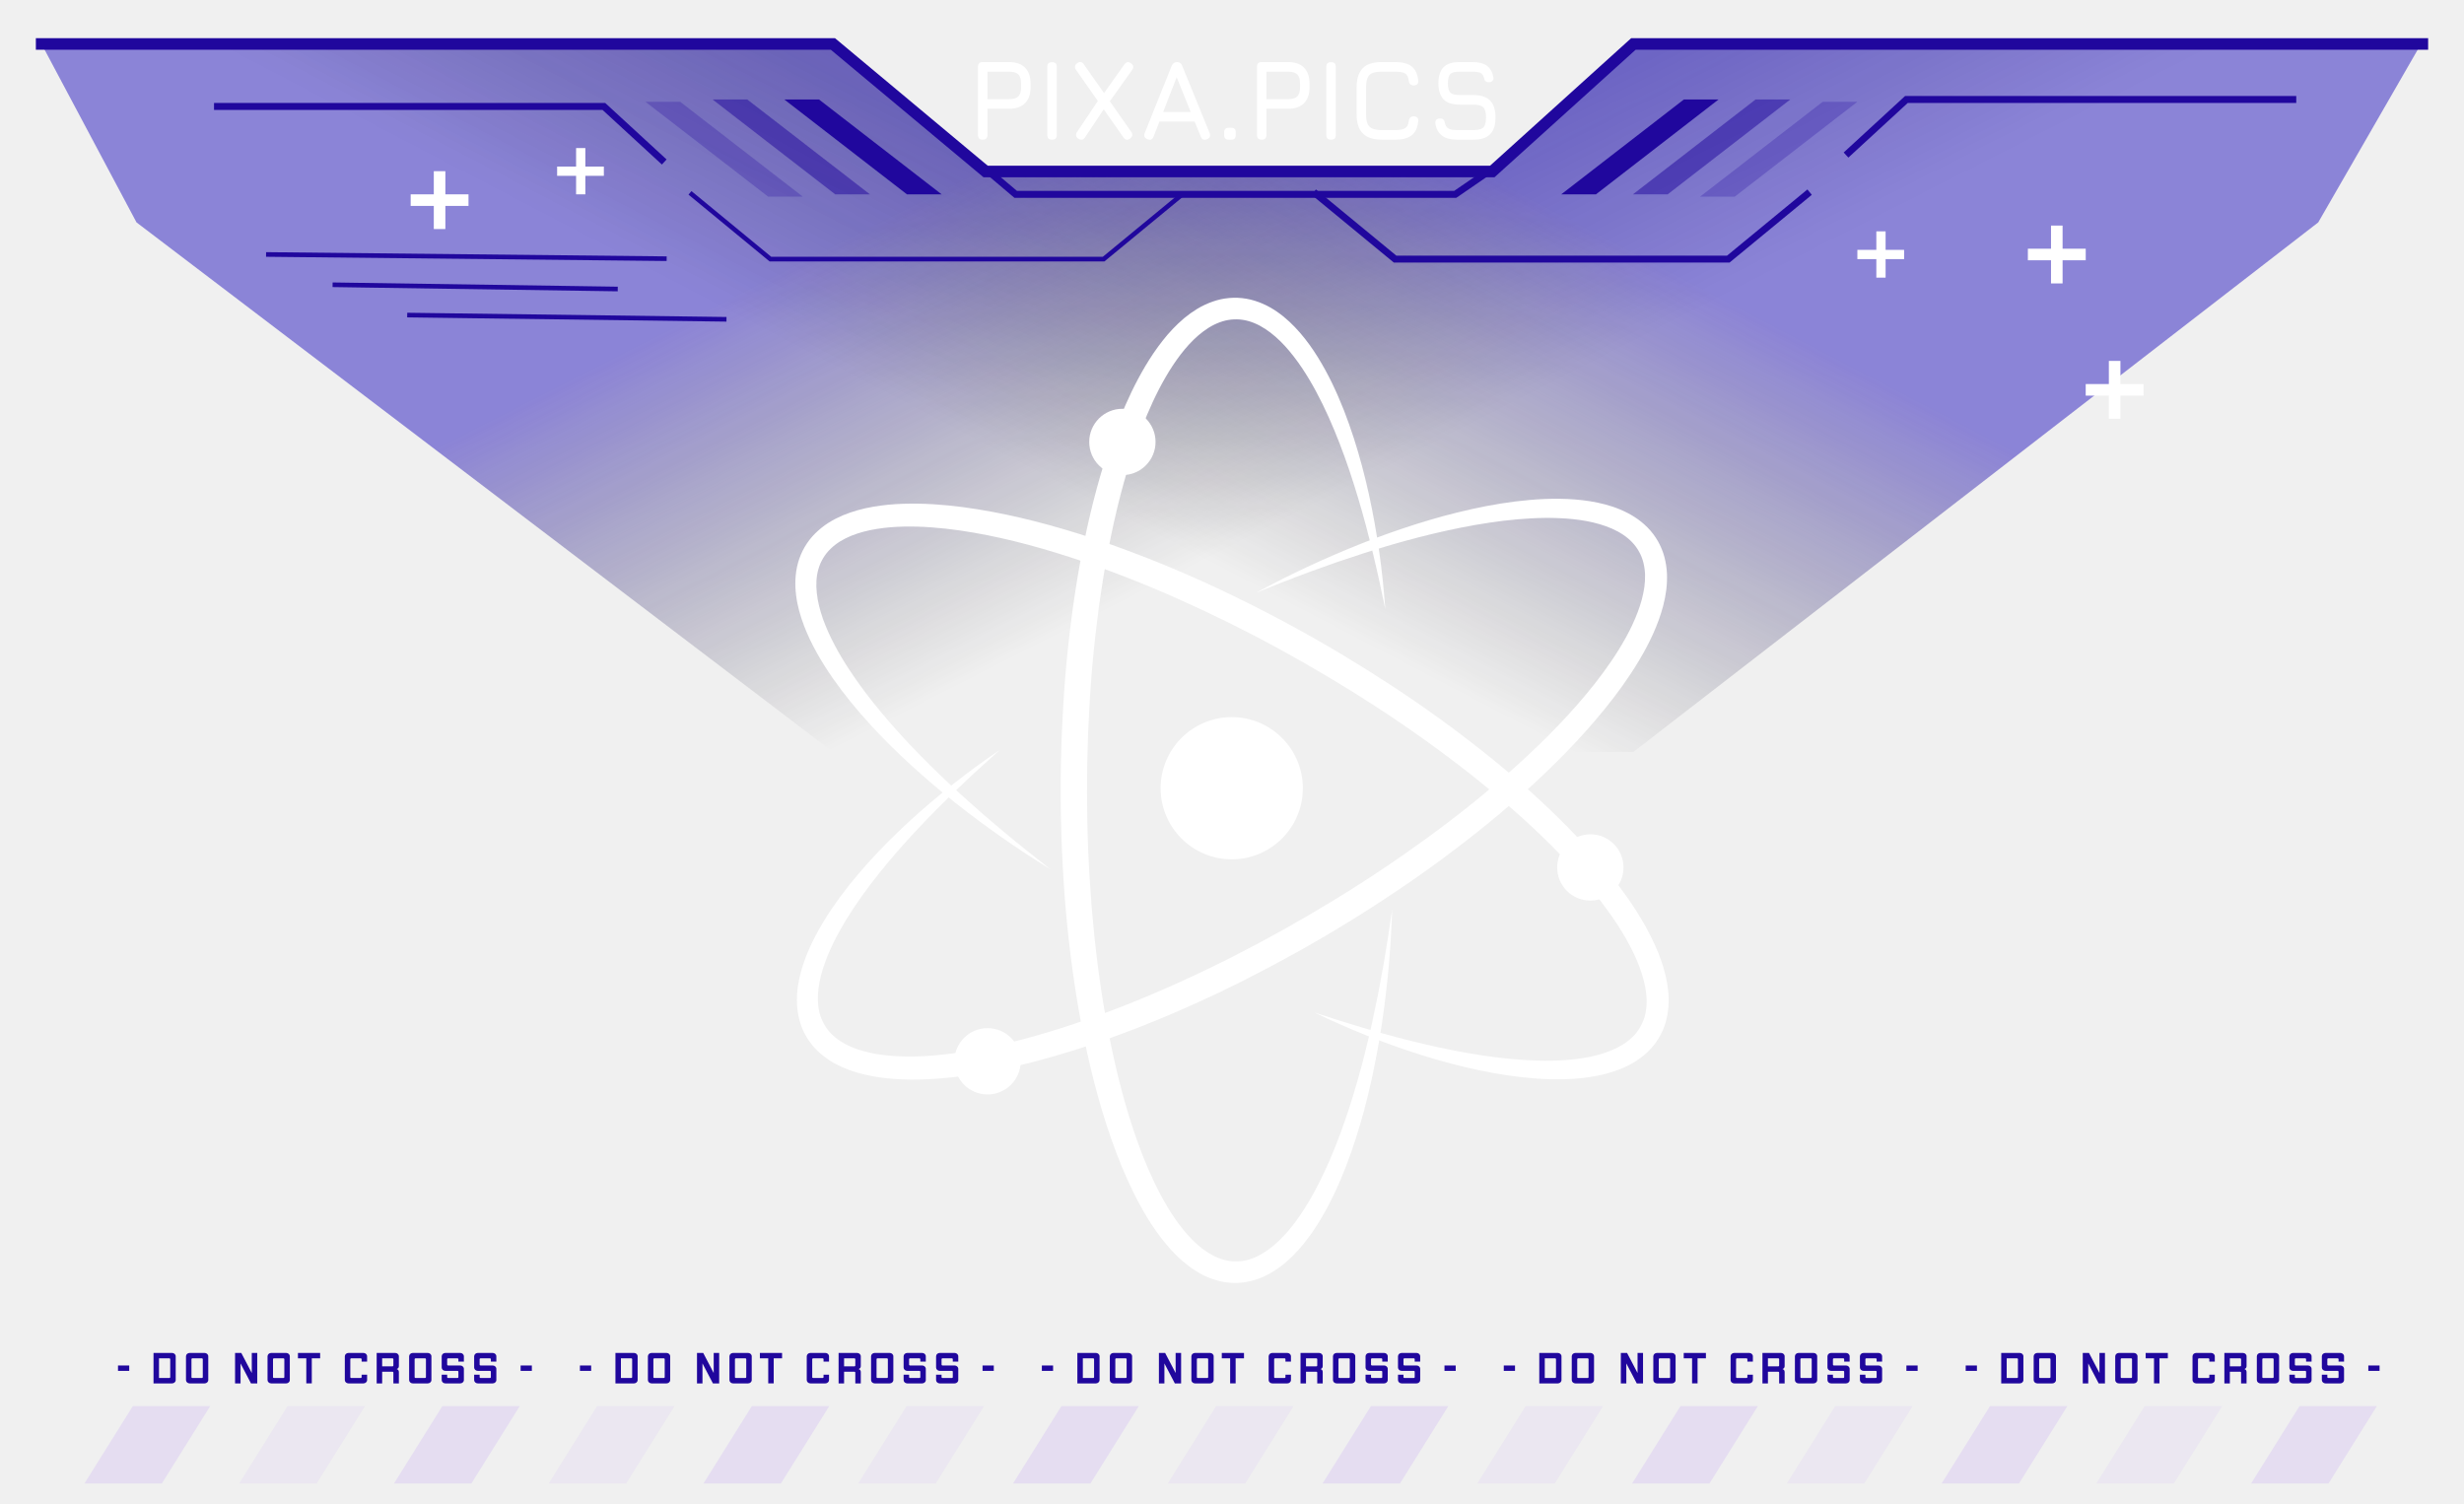
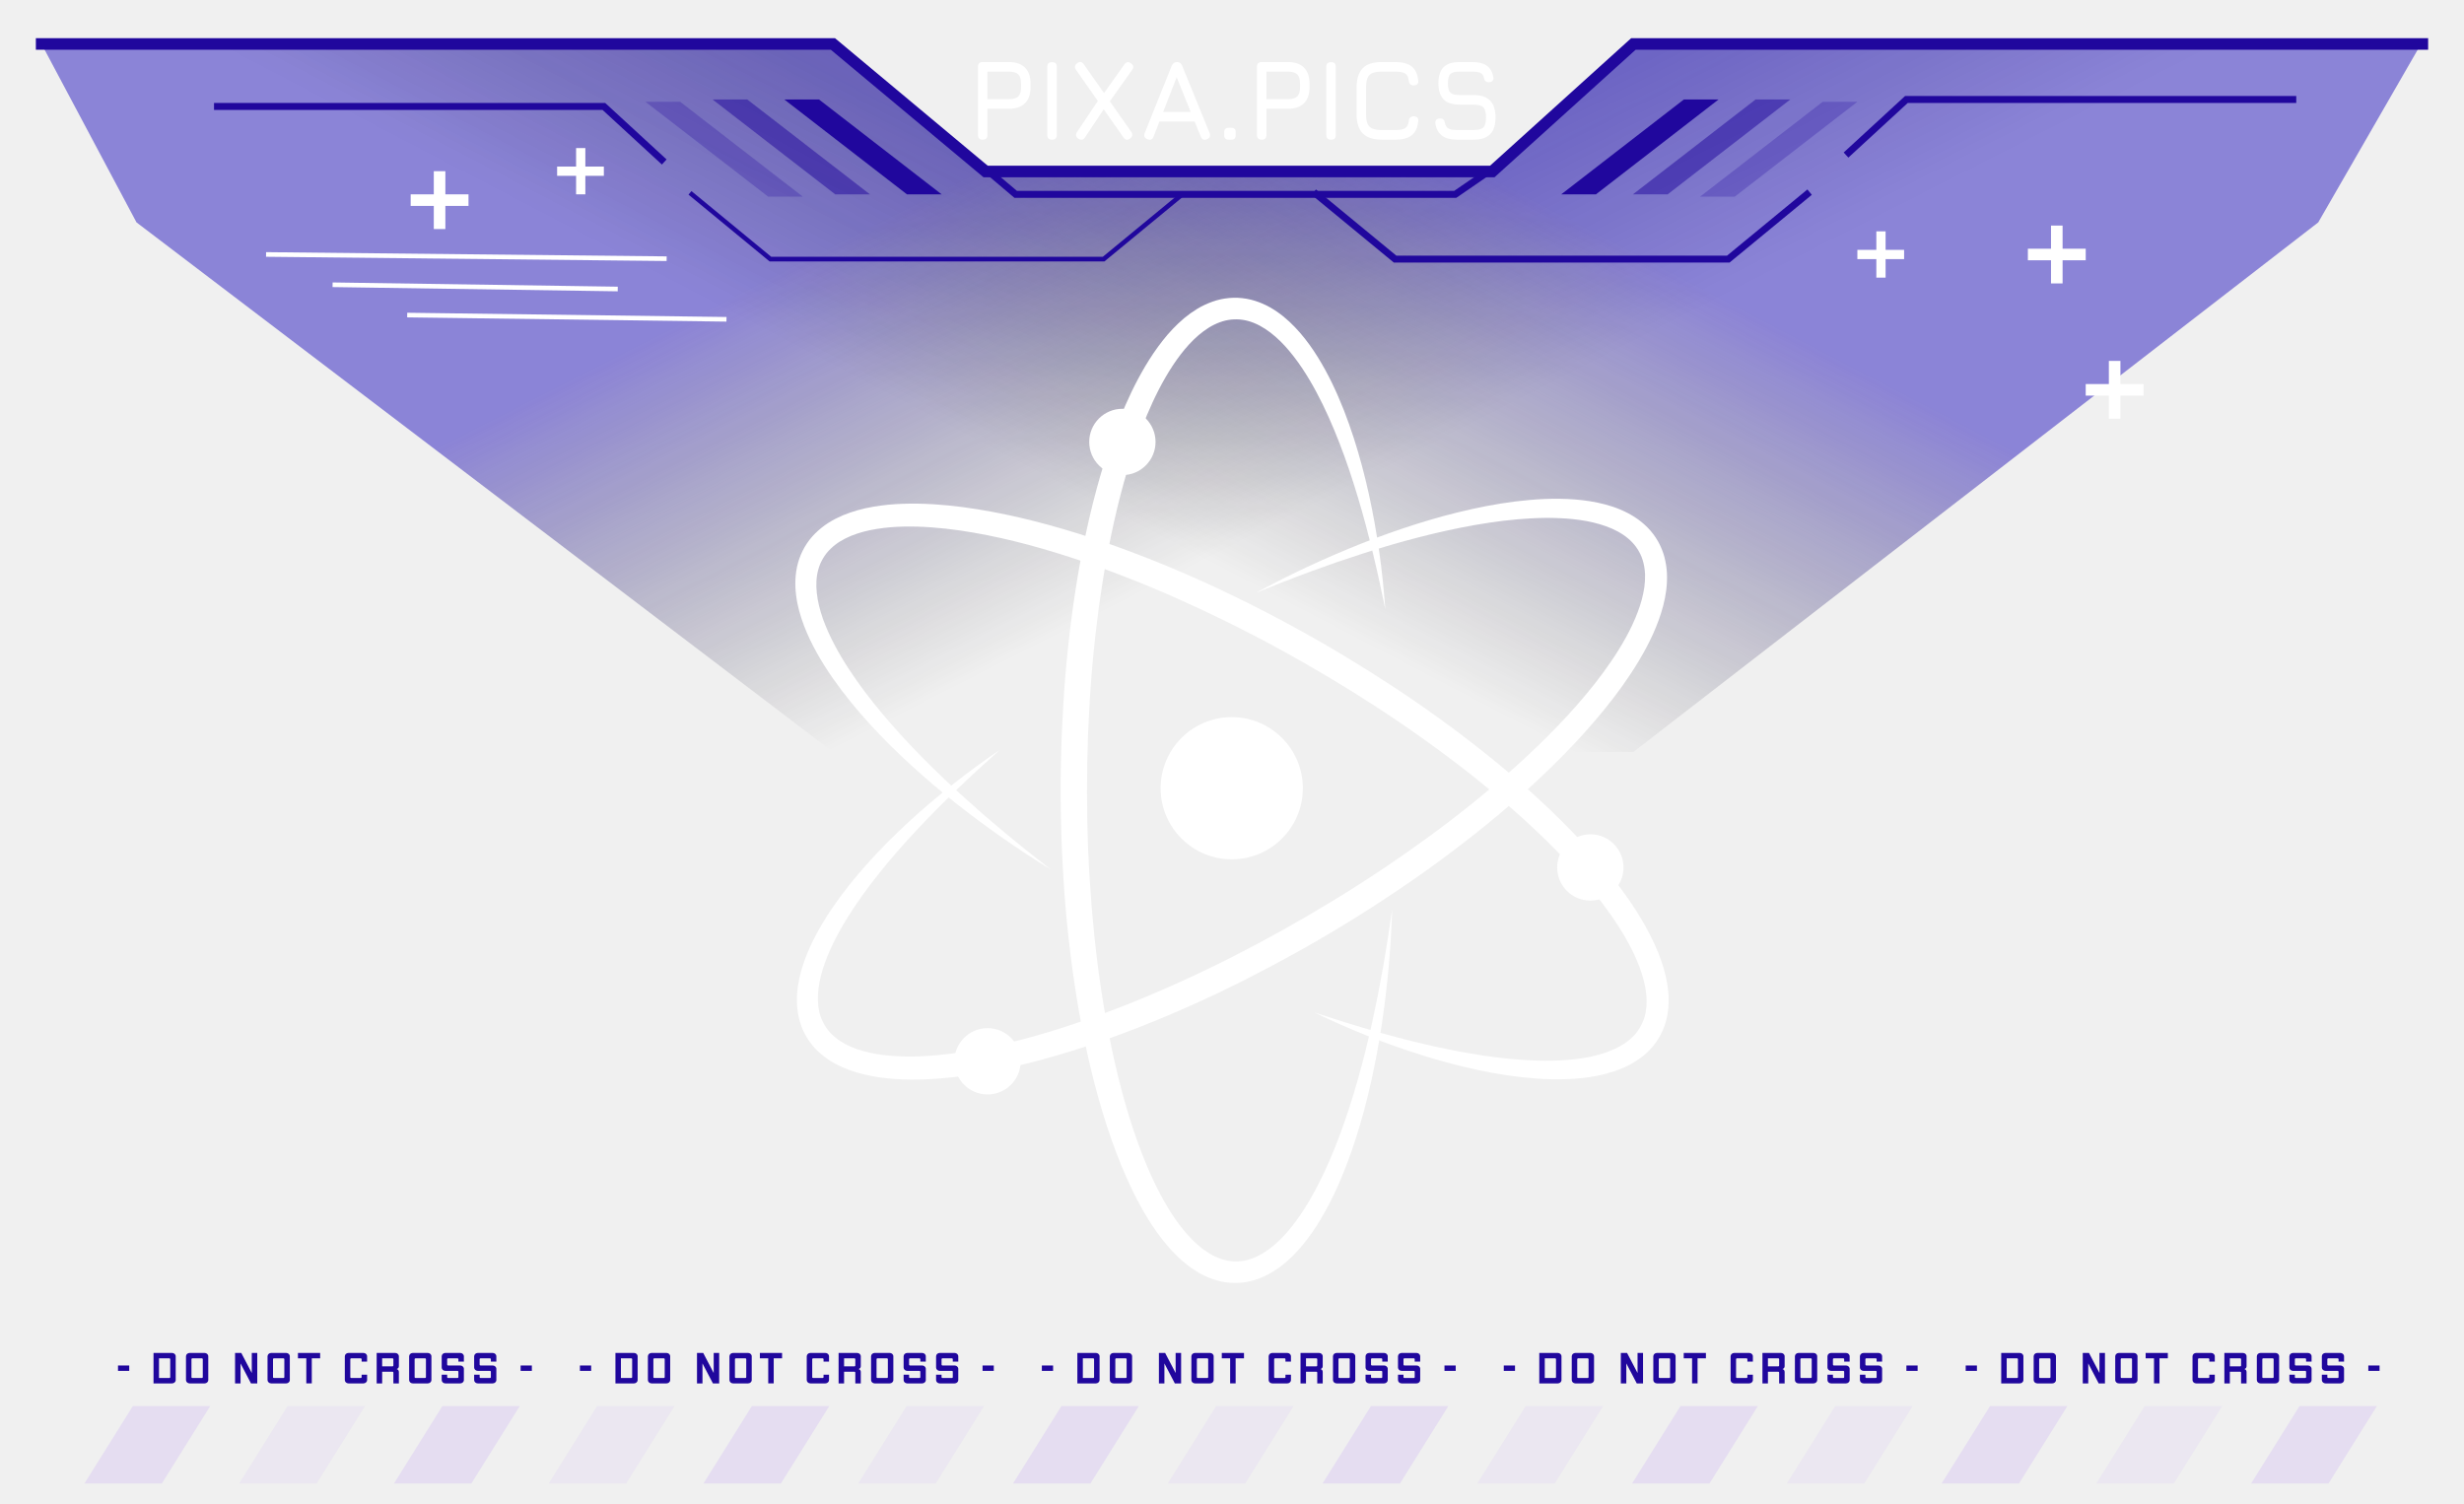
<svg xmlns="http://www.w3.org/2000/svg" style="isolation:isolate" viewBox="0 0 1065 650" width="1420" height="650pt">
  <defs>
    <clipPath id="a">
      <path d="M0 0h1065v650H0z" />
    </clipPath>
  </defs>
  <g clip-path="url(#a)">
    <clipPath id="b">
      <path fill="#FFF" d="M0 0h1065v650H0z" />
    </clipPath>
    <g clip-path="url(#b)">
      <path fill="none" d="M0 0h1065v650H0z" />
      <path d="M545.34 60.368q-2.053 0-2.053-2.078V28.904q0-2.078 2.053-2.078h11.438q4.473 0 6.856 2.412 2.383 2.411 2.383 6.938v1.484q0 4.527-2.383 6.939-2.383 2.411-6.856 2.411h-9.385v11.28q0 2.078-2.053 2.078Zm2.053-29.387v11.874h9.385q2.786 0 3.96-1.188 1.173-1.187 1.173-4.007v-1.484q0-2.795-1.173-3.995-1.174-1.2-3.96-1.2h-9.385Zm27.911 29.387q-1.051 0-1.552-.507-.501-.508-.501-1.571V28.953q0-1.088.501-1.583.501-.495 1.552-.495 1.075 0 1.564.495.489.495.489 1.583V58.29q0 1.063-.489 1.571-.489.507-1.564.507Zm27.862 0H597.3q-5.597 0-8.273-2.709-2.676-2.709-2.676-8.373V37.907q0-5.714 2.664-8.422 2.664-2.709 8.236-2.659h5.915q4.594 0 7.014 1.917 2.419 1.917 2.81 6.048.147 1.039-.391 1.583-.537.544-1.564.544-1.857 0-2.15-2.078-.245-2.275-1.552-3.067-1.308-.792-4.167-.792h-5.915q-2.591-.024-4.069.594-1.479.618-2.102 2.14-.623 1.521-.623 4.192v11.379q0 2.647.623 4.156.623 1.508 2.114 2.139 1.491.631 4.106.631h5.866q2.859 0 4.167-.804 1.307-.804 1.552-3.055.293-2.078 2.15-2.078 1.027 0 1.564.545.538.544.391 1.583-.391 4.155-2.81 6.06-2.42 1.905-7.014 1.905Zm33.702 0h-7.038q-4.18 0-6.514-1.707-2.334-1.707-2.92-5.269-.098-1.088.44-1.632.537-.545 1.564-.545 1.026 0 1.503.495.476.495.648 1.534.366 1.706 1.576 2.337 1.21.631 3.703.631h7.038q3.153 0 4.29-1.15 1.136-1.15 1.136-4.292 0-3.191-1.173-4.366-1.173-1.175-4.253-1.175h-6.061q-4.619 0-6.855-2.288-2.236-2.288-2.236-6.963 0-4.65 2.211-6.901 2.212-2.251 6.831-2.251h5.817q3.886 0 6.098 1.608 2.212 1.607 2.798 4.922.147 1.064-.391 1.62-.537.557-1.613.557-.977 0-1.466-.52-.489-.519-.636-1.508-.391-1.46-1.49-1.992-1.1-.532-3.3-.532h-5.817q-2.932 0-3.934 1.052-1.003 1.051-1.003 3.945 0 2.919 1.027 4.007 1.026 1.089 3.959 1.089h6.061q4.815 0 7.173 2.374 2.359 2.375 2.359 7.322 0 4.923-2.346 7.26-2.347 2.338-7.186 2.338Zm-212.115 0q-2.053 0-2.053-2.078V28.904q0-2.078 2.053-2.078h11.438q4.472 0 6.855 2.412 2.383 2.411 2.383 6.938v1.484q0 4.527-2.383 6.939-2.383 2.411-6.855 2.411h-9.385v11.28q0 2.078-2.053 2.078Zm2.053-29.387v11.874h9.385q2.786 0 3.959-1.188 1.173-1.187 1.173-4.007v-1.484q0-2.795-1.173-3.995-1.173-1.2-3.959-1.2h-9.385Zm27.911 29.387q-1.051 0-1.552-.507-.501-.508-.501-1.571V28.953q0-1.088.501-1.583.501-.495 1.552-.495 1.075 0 1.564.495.488.495.488 1.583V58.29q0 1.063-.488 1.571-.489.507-1.564.507Zm11.34-.446q-1.638-1.137-.489-2.918l8.945-13.358-9.434-13.456q-1.1-1.633.538-2.919 1.686-1.163 2.835.544l8.749 12.418L486 27.815q1.271-1.657 2.835-.445 1.662 1.237.489 2.869l-9.63 13.556 9.239 13.159q1.148 1.707-.538 2.968-1.686 1.163-2.835-.544l-8.505-12.12-8.114 12.17q-1.125 1.607-2.884.494Zm29.914.248q-1.955-.767-1.173-2.721l11.634-28.991q.733-1.632 2.297-1.632h.098q1.588.074 2.151 1.632l11.829 28.991q.782 1.954-1.125 2.721-1.93.767-2.688-1.138l-2.64-6.481h-15.226l-2.517 6.481q-.758 1.929-2.64 1.138Zm12.611-26.764-5.841 14.989h11.927l-6.086-14.989Zm23.658 26.962h-1.173q-1.955 0-1.955-1.979v-1.237q0-1.929 1.955-1.929h1.173q1.858 0 1.858 1.929v1.237q0 1.979-1.858 1.979Z" fill="#FFF" />
      <g opacity=".66" style="opacity:.66">
        <linearGradient id="c" x1=".5" y1="0" x2=".809" y2=".18" gradientTransform="matrix(1029 0 0 307 18 18)" gradientUnits="userSpaceOnUse">
          <stop offset="0%" stop-opacity=".75" style="stop-color:#2615bd" />
          <stop offset="100%" stop-opacity="0" style="stop-color:#000" />
        </linearGradient>
        <path d="M59 96.125 18 19.1 360 18l66 56.118h219L706 19.1l341-1.1-45 78.125L706 325H360L59 96.125Z" fill="url(#c)" />
      </g>
      <g opacity=".66" style="opacity:.66">
        <linearGradient id="d" x1=".5" y1="0" x2=".178" y2=".183" gradientTransform="matrix(1029 0 0 307 18 18)" gradientUnits="userSpaceOnUse">
          <stop offset="0%" stop-opacity=".75" style="stop-color:#2615bd" />
          <stop offset="100%" stop-opacity="0" style="stop-color:#000" />
        </linearGradient>
        <path d="M59 96.125 18 19.1 360 18l66 56.118h219L706 19.1l341-1.1-45 78.125L706 325H360L59 96.125Z" fill="url(#d)" />
      </g>
-       <path stroke-width="2" stroke="#20079D" stroke-opacity="2500" stroke-linecap="square" stroke-miterlimit="3" d="M177 136.194 313 138" />
-       <path stroke-width="2" stroke="#20079D" stroke-opacity="5000" stroke-linecap="square" stroke-miterlimit="3" d="M144.751 123.097 266 124.903" />
-       <path stroke-width="2" stroke="#20079D" stroke-opacity="7500" stroke-linecap="square" stroke-miterlimit="3" d="m116 110 171.143 1.806" />
+       <path stroke-width="2" stroke="#ffffff" stroke-opacity="2500" stroke-linecap="square" stroke-miterlimit="3" d="M177 136.194 313 138" />
+       <path stroke-width="2" stroke="#ffffff" stroke-opacity="5000" stroke-linecap="square" stroke-miterlimit="3" d="M144.751 123.097 266 124.903" />
+       <path stroke-width="2" stroke="#ffffff" stroke-opacity="7500" stroke-linecap="square" stroke-miterlimit="3" d="m116 110 171.143 1.806" />
      <path d="m781 84-34 28H603l-34-28" fill="none" stroke-width="3" stroke="#20079D" stroke-opacity="10000" stroke-linecap="square" stroke-miterlimit="3" />
      <path d="m299 84 34 28h144l34-28" fill="none" stroke-width="2" stroke="#20079D" stroke-opacity="10000" stroke-linecap="square" stroke-miterlimit="3" />
      <path d="m799 66 25-23h167M286 69l-25-23H94" fill="none" stroke-width="3" stroke="#20079D" stroke-opacity="10000" stroke-linecap="square" stroke-miterlimit="3" />
      <path d="M249 64v8h-8.2v4h8.2v8h4v-8h8v-4h-8v-8h-4ZM811 100v8h-8.2v4h8.2v8h4v-8h8v-4h-8v-8h-4ZM911.5 156v10h-10v5h10v10h5v-10h10v-5h-10v-10h-5ZM187.5 74v10h-10v5h10v10h5V89h10v-5h-10V74h-5ZM886.5 97.5v10h-10v5h10v10h5v-10h10v-5h-10v-10h-5Z" fill="#FFF" />
      <path d="m773.8 43-53 41h-15l53-41h15Z" fill="#20079D" fill-opacity=".5" />
      <path d="m742.8 43-53 41h-15l53-41h15Z" fill="#20079D" />
      <path d="m802.8 44-53 41h-15l53-41h15Z" fill="#20079D" fill-opacity=".25" />
      <path d="m308 43 53 41h15l-53-41h-15Z" fill="#20079D" fill-opacity=".5" />
      <path d="m339 43 53 41h15l-53-41h-15Z" fill="#20079D" />
      <path d="m279 44 53 41h15l-53-41h-15Z" fill="#20079D" fill-opacity=".25" />
      <path d="M18 19h342l66 55.118h219L706 19h341" fill="none" stroke-width="5" stroke="#20079D" stroke-opacity="10000" stroke-linecap="square" stroke-miterlimit="3" />
      <path d="m426 73 13 11h190l16-11" fill="none" stroke-width="3" stroke="#20079D" stroke-opacity="10000" stroke-linecap="square" stroke-miterlimit="3" />
    </g>
    <g style="opacity:.2">
      <path d="M36.5 641.217h33.446l20.904-33.446H57.404L36.5 641.217Z" fill="#6200FF" style="opacity:.4" />
      <path d="M103.392 641.217h33.446l20.904-33.446h-33.446l-20.904 33.446Z" fill="#6200FF" style="opacity:.2" />
      <path d="M170.284 641.217h33.446l20.904-33.446h-33.446l-20.904 33.446Z" fill="#6200FF" style="opacity:.4" />
      <path d="M237.177 641.217h33.446l20.904-33.446H258.08l-20.903 33.446Z" fill="#6200FF" style="opacity:.2" />
      <path d="M304.069 641.217h33.446l20.904-33.446h-33.446l-20.904 33.446Z" fill="#6200FF" style="opacity:.4" />
      <path d="M370.961 641.217h33.446l20.904-33.446h-33.446l-20.904 33.446Z" fill="#6200FF" style="opacity:.2" />
      <path d="M437.853 641.217h33.446l20.904-33.446h-33.446l-20.904 33.446Z" fill="#6200FF" style="opacity:.4" />
      <path d="M504.746 641.217h33.445l20.904-33.446h-33.446l-20.903 33.446Z" fill="#6200FF" style="opacity:.2" />
      <path d="M571.638 641.217h33.446l20.904-33.446h-33.447l-20.903 33.446Z" fill="#6200FF" style="opacity:.4" />
      <path d="M638.53 641.217h33.446l20.904-33.446h-33.446l-20.904 33.446Z" fill="#6200FF" style="opacity:.2" />
      <path d="M705.422 641.217h33.446l20.904-33.446h-33.446l-20.904 33.446Z" fill="#6200FF" style="opacity:.4" />
      <path d="M772.314 641.217h33.446l20.904-33.446h-33.446l-20.904 33.446Z" fill="#6200FF" style="opacity:.2" />
      <path d="M839.206 641.217h33.446l20.904-33.446H860.11l-20.904 33.446Z" fill="#6200FF" style="opacity:.4" />
      <path d="M906.099 641.217h33.446l20.904-33.446h-33.446l-20.904 33.446Z" fill="#6200FF" style="opacity:.2" />
      <path d="M972.991 641.217h33.446l20.904-33.446h-33.446l-20.904 33.446Z" fill="#6200FF" style="opacity:.4" />
    </g>
    <g fill="#20079D">
      <path d="M51.006 590.199h4.852v2.332h-4.852v-2.332ZM75.946 586.231V596.5c0 .79-.714 1.449-1.579 1.449h-8.013v-13.166h8.013c.865 0 1.579.658 1.579 1.448Zm-2.746.884h-4.476v8.501H73.2c.207 0 .377-.151.377-.338v-7.825c0-.188-.17-.338-.377-.338ZM90.016 586.231V596.5c0 .79-.715 1.449-1.58 1.449h-6.47c-.866 0-1.58-.659-1.58-1.449v-10.269c0-.79.715-1.448 1.58-1.448h6.47c.865 0 1.58.658 1.58 1.448Zm-2.747.884h-4.137c-.207 0-.377.15-.377.339v7.824c0 .187.17.338.377.338h4.137c.207 0 .377-.15.377-.338v-7.824c0-.189-.17-.339-.377-.339ZM111.195 584.783v13.166h-2.709l-4.514-8.634v8.634h-2.369v-13.166h2.689l4.533 8.67v-8.67h2.37ZM125.264 586.231V596.5c0 .79-.715 1.449-1.58 1.449h-6.47c-.865 0-1.579-.659-1.579-1.449v-10.269c0-.79.714-1.448 1.579-1.448h6.47c.865 0 1.58.658 1.58 1.448Zm-2.746.884h-4.138c-.207 0-.376.15-.376.339v7.824c0 .187.169.338.376.338h4.138c.207 0 .376-.15.376-.338v-7.824c0-.189-.169-.339-.376-.339ZM138.375 587.115h-3.612v10.833h-2.37v-10.833h-3.611v-2.332h9.593v2.332ZM158.67 586.231v2.313h-2.37v-1.09c0-.189-.169-.339-.376-.339h-4.138c-.207 0-.377.15-.377.339v7.824c0 .187.17.338.377.338h4.138c.207 0 .376-.15.376-.338v-1.091h2.37v2.314c0 .789-.715 1.448-1.58 1.448h-6.47c-.865 0-1.58-.659-1.58-1.448v-10.27c0-.79.715-1.448 1.58-1.448h6.47c.865 0 1.58.658 1.58 1.448ZM172.401 586.231v4.27c0 .601-.358 1.072-.941 1.241.583.169.941.639.941 1.241v4.966h-2.37v-4.664c0-.264-.113-.377-.376-.377h-4.477v5.041h-2.37v-13.166h8.012c.866 0 1.581.658 1.581 1.448Zm-2.746.884h-4.477v3.461h4.477c.263 0 .376-.113.376-.377v-2.745c0-.189-.169-.339-.376-.339ZM186.469 586.231V596.5c0 .79-.714 1.449-1.579 1.449h-6.47c-.865 0-1.58-.659-1.58-1.449v-10.269c0-.79.715-1.448 1.58-1.448h6.47c.865 0 1.579.658 1.579 1.448Zm-2.745.884h-4.138c-.207 0-.377.15-.377.339v7.824c0 .187.17.338.377.338h4.138c.207 0 .376-.15.376-.338v-7.824c0-.189-.169-.339-.376-.339ZM200.502 586.231v2.313h-2.37v-1.09c0-.189-.169-.339-.376-.339h-4.101c-.207 0-.376.15-.376.339v2.407c0 .188.169.338.376.338h5.266c.866 0 1.581.659 1.581 1.449v4.853c0 .789-.715 1.448-1.581 1.448h-6.432c-.865 0-1.579-.659-1.579-1.448v-2.314h2.369v1.091c0 .187.169.338.376.338h4.101c.207 0 .376-.15.376-.338v-2.408c0-.188-.169-.339-.376-.339h-5.267c-.865 0-1.579-.658-1.579-1.448v-4.852c0-.79.714-1.448 1.579-1.448h6.433c.865 0 1.58.658 1.58 1.448ZM214.533 586.231v2.313h-2.37v-1.09c0-.189-.169-.339-.376-.339h-4.1c-.207 0-.377.15-.377.339v2.407c0 .188.17.338.377.338h5.266c.865 0 1.579.659 1.579 1.449v4.853c0 .789-.714 1.448-1.579 1.448h-6.432c-.866 0-1.581-.659-1.581-1.448v-2.314h2.37v1.091c0 .187.17.338.377.338h4.1c.207 0 .376-.15.376-.338v-2.408c0-.188-.169-.339-.376-.339h-5.266c-.865 0-1.58-.658-1.58-1.448v-4.852c0-.79.715-1.448 1.58-1.448h6.432c.865 0 1.58.658 1.58 1.448ZM225.029 590.199h4.852v2.332h-4.852v-2.332Z" />
    </g>
    <g fill="#20079D">
      <path d="M250.661 590.199h4.852v2.332h-4.852v-2.332ZM275.601 586.231V596.5c0 .79-.715 1.449-1.58 1.449h-8.012v-13.166h8.012c.865 0 1.58.658 1.58 1.448Zm-2.746.884h-4.476v8.501h4.476c.207 0 .376-.151.376-.338v-7.825c0-.188-.169-.338-.376-.338ZM289.67 586.231V596.5c0 .79-.715 1.449-1.58 1.449h-6.47c-.865 0-1.58-.659-1.58-1.449v-10.269c0-.79.715-1.448 1.58-1.448h6.47c.866 0 1.58.658 1.58 1.448Zm-2.746.884h-4.138c-.207 0-.376.15-.376.339v7.824c0 .187.169.338.376.338h4.138c.207 0 .376-.15.376-.338v-7.824c0-.189-.169-.339-.376-.339ZM310.849 584.783v13.166h-2.708l-4.514-8.634v8.634h-2.37v-13.166h2.689l4.533 8.67v-8.67h2.37ZM324.919 586.231V596.5c0 .79-.715 1.449-1.58 1.449h-6.47c-.865 0-1.58-.659-1.58-1.449v-10.269c0-.79.715-1.448 1.58-1.448h6.47c.865 0 1.58.658 1.58 1.448Zm-2.746.884h-4.138c-.207 0-.376.15-.376.339v7.824c0 .187.169.338.376.338h4.138c.207 0 .376-.15.376-.338v-7.824c0-.189-.169-.339-.376-.339ZM338.029 587.115h-3.611v10.833h-2.37v-10.833h-3.611v-2.332h9.592v2.332ZM358.324 586.231v2.313h-2.37v-1.09c0-.189-.169-.339-.376-.339h-4.138c-.207 0-.376.15-.376.339v7.824c0 .187.169.338.376.338h4.138c.207 0 .376-.15.376-.338v-1.091h2.37v2.314c0 .789-.715 1.448-1.58 1.448h-6.47c-.865 0-1.58-.659-1.58-1.448v-10.27c0-.79.715-1.448 1.58-1.448h6.47c.866 0 1.58.658 1.58 1.448ZM372.055 586.231v4.27c0 .601-.357 1.072-.94 1.241.583.169.94.639.94 1.241v4.966h-2.37v-4.664c0-.264-.112-.377-.376-.377h-4.477v5.041h-2.369v-13.166h8.012c.865 0 1.58.658 1.58 1.448Zm-2.746.884h-4.477v3.461h4.477c.264 0 .376-.113.376-.377v-2.745c0-.189-.169-.339-.376-.339ZM386.124 586.231V596.5c0 .79-.715 1.449-1.579 1.449h-6.471c-.865 0-1.579-.659-1.579-1.449v-10.269c0-.79.715-1.448 1.579-1.448h6.471c.864 0 1.579.658 1.579 1.448Zm-2.746.884h-4.138c-.207 0-.376.15-.376.339v7.824c0 .187.169.338.376.338h4.138c.207 0 .376-.15.376-.338v-7.824c0-.189-.169-.339-.376-.339ZM400.156 586.231v2.313h-2.37v-1.09c0-.189-.169-.339-.376-.339h-4.1c-.207 0-.376.15-.376.339v2.407c0 .188.169.338.376.338h5.266c.866 0 1.58.659 1.58 1.449v4.853c0 .789-.715 1.448-1.58 1.448h-6.432c-.865 0-1.58-.659-1.58-1.448v-2.314h2.37v1.091c0 .187.169.338.376.338h4.1c.207 0 .376-.15.376-.338v-2.408c0-.188-.169-.339-.376-.339h-5.266c-.865 0-1.58-.658-1.58-1.448v-4.852c0-.79.715-1.448 1.58-1.448h6.432c.866 0 1.58.658 1.58 1.448ZM414.188 586.231v2.313h-2.37v-1.09c0-.189-.169-.339-.376-.339h-4.1c-.207 0-.377.15-.377.339v2.407c0 .188.17.338.377.338h5.266c.865 0 1.579.659 1.579 1.449v4.853c0 .789-.714 1.448-1.579 1.448h-6.433c-.865 0-1.58-.659-1.58-1.448v-2.314h2.37v1.091c0 .187.17.338.377.338h4.1c.207 0 .376-.15.376-.338v-2.408c0-.188-.169-.339-.376-.339h-5.267c-.865 0-1.579-.658-1.579-1.448v-4.852c0-.79.715-1.448 1.579-1.448h6.433c.865 0 1.58.658 1.58 1.448ZM424.683 590.199h4.853v2.332h-4.853v-2.332Z" />
    </g>
    <g fill="#20079D">
      <path d="M450.315 590.199h4.853v2.332h-4.853v-2.332ZM475.256 586.231V596.5c0 .79-.715 1.449-1.58 1.449h-8.012v-13.166h8.012c.865 0 1.58.658 1.58 1.448Zm-2.746.884h-4.477v8.501h4.477c.207 0 .376-.151.376-.338v-7.825c0-.188-.169-.338-.376-.338ZM489.325 586.231V596.5c0 .79-.715 1.449-1.58 1.449h-6.47c-.865 0-1.58-.659-1.58-1.449v-10.269c0-.79.715-1.448 1.58-1.448h6.47c.865 0 1.58.658 1.58 1.448Zm-2.746.884h-4.138c-.207 0-.376.15-.376.339v7.824c0 .187.169.338.376.338h4.138c.207 0 .376-.15.376-.338v-7.824c0-.189-.169-.339-.376-.339ZM510.504 584.783v13.166h-2.708l-4.514-8.634v8.634h-2.37v-13.166h2.689l4.533 8.67v-8.67h2.37ZM524.574 586.231V596.5c0 .79-.715 1.449-1.58 1.449h-6.47c-.866 0-1.58-.659-1.58-1.449v-10.269c0-.79.715-1.448 1.58-1.448h6.47c.865 0 1.58.658 1.58 1.448Zm-2.747.884h-4.138c-.206 0-.376.15-.376.339v7.824c0 .187.17.338.376.338h4.138c.207 0 .377-.15.377-.338v-7.824c0-.189-.17-.339-.377-.339ZM537.684 587.115h-3.612v10.833h-2.37v-10.833h-3.611v-2.332h9.593v2.332ZM557.979 586.231v2.313h-2.37v-1.09c0-.189-.169-.339-.376-.339h-4.138c-.207 0-.376.15-.376.339v7.824c0 .187.169.338.376.338h4.138c.207 0 .376-.15.376-.338v-1.091h2.37v2.314c0 .789-.715 1.448-1.58 1.448h-6.47c-.865 0-1.58-.659-1.58-1.448v-10.27c0-.79.715-1.448 1.58-1.448h6.47c.865 0 1.58.658 1.58 1.448ZM571.71 586.231v4.27c0 .601-.358 1.072-.941 1.241.583.169.941.639.941 1.241v4.966h-2.37v-4.664c0-.264-.113-.377-.376-.377h-4.477v5.041h-2.37v-13.166h8.013c.865 0 1.58.658 1.58 1.448Zm-2.746.884h-4.477v3.461h4.477c.263 0 .376-.113.376-.377v-2.745c0-.189-.169-.339-.376-.339ZM585.779 586.231V596.5c0 .79-.715 1.449-1.58 1.449h-6.47c-.865 0-1.58-.659-1.58-1.449v-10.269c0-.79.715-1.448 1.58-1.448h6.47c.865 0 1.58.658 1.58 1.448Zm-2.746.884h-4.138c-.207 0-.376.15-.376.339v7.824c0 .187.169.338.376.338h4.138c.207 0 .376-.15.376-.338v-7.824c0-.189-.169-.339-.376-.339ZM599.811 586.231v2.313h-2.37v-1.09c0-.189-.169-.339-.376-.339h-4.101c-.206 0-.376.15-.376.339v2.407c0 .188.17.338.376.338h5.267c.865 0 1.58.659 1.58 1.449v4.853c0 .789-.715 1.448-1.58 1.448h-6.432c-.866 0-1.58-.659-1.58-1.448v-2.314h2.369v1.091c0 .187.17.338.377.338h4.1c.207 0 .376-.15.376-.338v-2.408c0-.188-.169-.339-.376-.339h-5.266c-.865 0-1.58-.658-1.58-1.448v-4.852c0-.79.715-1.448 1.58-1.448h6.432c.865 0 1.58.658 1.58 1.448ZM613.842 586.231v2.313h-2.369v-1.09c0-.189-.17-.339-.377-.339h-4.1c-.207 0-.376.15-.376.339v2.407c0 .188.169.338.376.338h5.266c.866 0 1.58.659 1.58 1.449v4.853c0 .789-.714 1.448-1.58 1.448h-6.432c-.865 0-1.58-.659-1.58-1.448v-2.314h2.37v1.091c0 .187.169.338.376.338h4.1c.207 0 .377-.15.377-.338v-2.408c0-.188-.17-.339-.377-.339h-5.266c-.865 0-1.58-.658-1.58-1.448v-4.852c0-.79.715-1.448 1.58-1.448h6.432c.866 0 1.58.658 1.58 1.448ZM624.338 590.199h4.852v2.332h-4.852v-2.332Z" />
    </g>
    <g fill="#20079D">
      <path d="M649.97 590.199h4.853v2.332h-4.853v-2.332ZM674.911 586.231V596.5c0 .79-.715 1.449-1.58 1.449h-8.012v-13.166h8.012c.865 0 1.58.658 1.58 1.448Zm-2.746.884h-4.477v8.501h4.477c.207 0 .376-.151.376-.338v-7.825c0-.188-.169-.338-.376-.338ZM688.98 586.231V596.5c0 .79-.715 1.449-1.58 1.449h-6.47c-.865 0-1.58-.659-1.58-1.449v-10.269c0-.79.715-1.448 1.58-1.448h6.47c.865 0 1.58.658 1.58 1.448Zm-2.746.884h-4.138c-.207 0-.377.15-.377.339v7.824c0 .187.17.338.377.338h4.138c.207 0 .376-.15.376-.338v-7.824c0-.189-.169-.339-.376-.339ZM710.159 584.783v13.166h-2.709l-4.514-8.634v8.634h-2.369v-13.166h2.689l4.533 8.67v-8.67h2.37ZM724.228 586.231V596.5c0 .79-.714 1.449-1.579 1.449h-6.47c-.866 0-1.58-.659-1.58-1.449v-10.269c0-.79.714-1.448 1.58-1.448h6.47c.865 0 1.579.658 1.579 1.448Zm-2.746.884h-4.138c-.206 0-.376.15-.376.339v7.824c0 .187.17.338.376.338h4.138c.207 0 .377-.15.377-.338v-7.824c-.001-.189-.17-.339-.377-.339ZM737.339 587.115h-3.612v10.833h-2.37v-10.833h-3.611v-2.332h9.593v2.332ZM757.634 586.231v2.313h-2.37v-1.09c0-.189-.169-.339-.376-.339h-4.138c-.207 0-.377.15-.377.339v7.824c0 .187.17.338.377.338h4.138c.207 0 .376-.15.376-.338v-1.091h2.37v2.314c0 .789-.715 1.448-1.58 1.448h-6.47c-.865 0-1.58-.659-1.58-1.448v-10.27c0-.79.715-1.448 1.58-1.448h6.47c.865 0 1.58.658 1.58 1.448ZM771.365 586.231v4.27c0 .601-.358 1.072-.941 1.241.583.169.941.639.941 1.241v4.966h-2.37v-4.664c0-.264-.113-.377-.376-.377h-4.477v5.041h-2.37v-13.166h8.013c.865 0 1.58.658 1.58 1.448Zm-2.746.884h-4.477v3.461h4.477c.263 0 .376-.113.376-.377v-2.745c0-.189-.169-.339-.376-.339ZM785.434 586.231V596.5c0 .79-.715 1.449-1.58 1.449h-6.47c-.865 0-1.58-.659-1.58-1.449v-10.269c0-.79.715-1.448 1.58-1.448h6.47c.865 0 1.58.658 1.58 1.448Zm-2.747.884h-4.137c-.207 0-.377.15-.377.339v7.824c0 .187.17.338.377.338h4.137c.207 0 .377-.15.377-.338v-7.824c0-.189-.17-.339-.377-.339ZM799.466 586.231v2.313h-2.37v-1.09c0-.189-.169-.339-.376-.339h-4.101c-.206 0-.376.15-.376.339v2.407c0 .188.17.338.376.338h5.267c.865 0 1.58.659 1.58 1.449v4.853c0 .789-.715 1.448-1.58 1.448h-6.432c-.866 0-1.58-.659-1.58-1.448v-2.314h2.369v1.091c0 .187.17.338.377.338h4.1c.207 0 .376-.15.376-.338v-2.408c0-.188-.169-.339-.376-.339h-5.266c-.866 0-1.58-.658-1.58-1.448v-4.852c0-.79.715-1.448 1.58-1.448h6.432c.865 0 1.58.658 1.58 1.448ZM813.497 586.231v2.313h-2.37v-1.09c0-.189-.169-.339-.376-.339h-4.1c-.207 0-.377.15-.377.339v2.407c0 .188.17.338.377.338h5.266c.866 0 1.58.659 1.58 1.449v4.853c0 .789-.714 1.448-1.58 1.448h-6.432c-.865 0-1.58-.659-1.58-1.448v-2.314h2.37v1.091c0 .187.169.338.376.338h4.1c.207 0 .377-.15.377-.338v-2.408c0-.188-.17-.339-.377-.339h-5.266c-.865 0-1.58-.658-1.58-1.448v-4.852c0-.79.715-1.448 1.58-1.448h6.432c.866 0 1.58.658 1.58 1.448ZM823.993 590.199h4.852v2.332h-4.852v-2.332Z" />
    </g>
    <g fill="#20079D">
      <path d="M849.625 590.199h4.852v2.332h-4.852v-2.332ZM874.565 586.231V596.5c0 .79-.714 1.449-1.579 1.449h-8.013v-13.166h8.013c.865 0 1.579.658 1.579 1.448Zm-2.746.884h-4.476v8.501h4.476c.207 0 .377-.151.377-.338v-7.825c0-.188-.17-.338-.377-.338ZM888.635 586.231V596.5c0 .79-.715 1.449-1.58 1.449h-6.47c-.865 0-1.58-.659-1.58-1.449v-10.269c0-.79.715-1.448 1.58-1.448h6.47c.865 0 1.58.658 1.58 1.448Zm-2.747.884h-4.138c-.206 0-.376.15-.376.339v7.824c0 .187.17.338.376.338h4.138c.207 0 .377-.15.377-.338v-7.824c-.001-.189-.17-.339-.377-.339ZM909.814 584.783v13.166h-2.709l-4.514-8.634v8.634h-2.369v-13.166h2.689l4.533 8.67v-8.67h2.37ZM923.883 586.231V596.5c0 .79-.715 1.449-1.58 1.449h-6.47c-.865 0-1.58-.659-1.58-1.449v-10.269c0-.79.715-1.448 1.58-1.448h6.47c.865 0 1.58.658 1.58 1.448Zm-2.746.884h-4.138c-.207 0-.376.15-.376.339v7.824c0 .187.169.338.376.338h4.138c.207 0 .376-.15.376-.338v-7.824c0-.189-.169-.339-.376-.339ZM936.993 587.115h-3.611v10.833h-2.37v-10.833h-3.611v-2.332h9.592v2.332ZM957.289 586.231v2.313h-2.37v-1.09c0-.189-.17-.339-.377-.339h-4.137c-.207 0-.377.15-.377.339v7.824c0 .187.17.338.377.338h4.137c.207 0 .377-.15.377-.338v-1.091h2.37v2.314c0 .789-.715 1.448-1.58 1.448h-6.47c-.865 0-1.58-.659-1.58-1.448v-10.27c0-.79.715-1.448 1.58-1.448h6.47c.865 0 1.58.658 1.58 1.448ZM971.019 586.231v4.27c0 .601-.357 1.072-.94 1.241.583.169.94.639.94 1.241v4.966h-2.369v-4.664c0-.264-.113-.377-.377-.377h-4.476v5.041h-2.37v-13.166h8.012c.866 0 1.58.658 1.58 1.448Zm-2.745.884h-4.477v3.461h4.477c.263 0 .376-.113.376-.377v-2.745c0-.189-.17-.339-.376-.339ZM985.089 586.231V596.5c0 .79-.715 1.449-1.58 1.449h-6.47c-.866 0-1.58-.659-1.58-1.449v-10.269c0-.79.714-1.448 1.58-1.448h6.47c.865 0 1.58.658 1.58 1.448Zm-2.747.884h-4.137c-.207 0-.377.15-.377.339v7.824c0 .187.17.338.377.338h4.137c.207 0 .377-.15.377-.338v-7.824c0-.189-.17-.339-.377-.339ZM999.12 586.231v2.313h-2.369v-1.09c0-.189-.17-.339-.377-.339h-4.1c-.207 0-.376.15-.376.339v2.407c0 .188.169.338.376.338h5.266c.866 0 1.58.659 1.58 1.449v4.853c0 .789-.714 1.448-1.58 1.448h-6.432c-.865 0-1.58-.659-1.58-1.448v-2.314h2.37v1.091c0 .187.169.338.376.338h4.1c.207 0 .377-.15.377-.338v-2.408c0-.188-.17-.339-.377-.339h-5.266c-.865 0-1.58-.658-1.58-1.448v-4.852c0-.79.715-1.448 1.58-1.448h6.432c.866 0 1.58.658 1.58 1.448ZM1013.152 586.231v2.313h-2.37v-1.09c0-.189-.169-.339-.376-.339h-4.1c-.207 0-.377.15-.377.339v2.407c0 .188.17.338.377.338h5.266c.865 0 1.58.659 1.58 1.449v4.853c0 .789-.715 1.448-1.58 1.448h-6.433c-.865 0-1.579-.659-1.579-1.448v-2.314h2.369v1.091c0 .187.17.338.377.338h4.1c.207 0 .376-.15.376-.338v-2.408c0-.188-.169-.339-.376-.339h-5.267c-.865 0-1.579-.658-1.579-1.448v-4.852c0-.79.715-1.448 1.579-1.448h6.433c.865 0 1.58.658 1.58 1.448ZM1023.648 590.199h4.852v2.332h-4.852v-2.332Z" />
    </g>
    <g fill="#FFF">
      <path d="M598.762 263.325c-3.341-16.331-7.089-32.528-11.844-48.368-2.37-7.918-4.982-15.747-7.952-23.401-2.96-7.655-6.266-15.156-10.099-22.295-3.833-7.12-8.225-13.922-13.455-19.683-2.623-2.855-5.488-5.413-8.558-7.416-3.064-2.004-6.35-3.412-9.693-3.913-1.67-.257-3.351-.272-5.016-.108-.417.059-.833.084-1.25.168l-1.239.243-1.23.337c-.412.109-.813.278-1.219.411a26.967 26.967 0 0 0-4.73 2.316 39.673 39.673 0 0 0-4.423 3.257c-2.815 2.454-5.433 5.281-7.788 8.389-2.37 3.098-4.537 6.416-6.529 9.861-3.997 6.902-7.313 14.293-10.248 21.859-2.925 7.57-5.439 15.344-7.635 23.222a320.716 320.716 0 0 0-3.079 11.889 352.443 352.443 0 0 0-2.662 12.007 448.854 448.854 0 0 0-4.289 24.274c-4.789 32.558-6.52 65.611-5.86 98.576.312 16.484 1.343 32.949 3.015 49.334 1.685 16.381 4.139 32.673 7.501 48.74 3.371 16.054 7.694 31.919 13.648 47.025 3 7.531 6.425 14.873 10.521 21.696 2.042 3.41 4.278 6.668 6.723 9.682 1.209 1.522 2.504 2.94 3.832 4.303a47.705 47.705 0 0 0 4.184 3.754c1.463 1.121 2.97 2.132 4.531 2.989a24.963 24.963 0 0 0 4.814 1.968c1.636.471 3.303.749 4.979.769 1.675.05 3.351-.129 5.012-.516 3.322-.768 6.554-2.414 9.544-4.596 2.999-2.176 5.771-4.868 8.324-7.813 2.543-2.964 4.873-6.183 7.03-9.554 2.172-3.356 4.154-6.876 6.008-10.48a183.344 183.344 0 0 0 5.207-11.037c1.621-3.747 3.113-7.56 4.545-11.407 5.677-15.404 10.035-31.388 13.625-47.556l2.558-12.17 2.266-12.247c1.447-8.18 2.691-16.404 3.876-24.655-.486 16.658-2.027 33.307-4.501 49.851a360.565 360.565 0 0 1-4.616 24.7 318.017 318.017 0 0 1-3.004 12.236c-1.101 4.06-2.281 8.1-3.57 12.121-2.588 8.032-5.573 15.974-9.231 23.689-3.664 7.704-7.943 15.24-13.525 22.091-2.816 3.402-5.935 6.669-9.628 9.445-3.669 2.776-7.927 5.117-12.707 6.327-4.754 1.224-9.955 1.194-14.69-.135a34.43 34.43 0 0 1-6.753-2.652c-2.106-1.116-4.07-2.404-5.924-3.797a57.409 57.409 0 0 1-5.162-4.507c-1.591-1.597-3.117-3.243-4.525-4.958-2.836-3.416-5.36-7.01-7.641-10.704-4.561-7.397-8.279-15.146-11.531-23.029-6.45-15.791-11.091-32.107-14.76-48.562-1.824-8.234-3.371-16.519-4.699-24.829-1.339-8.308-2.445-16.648-3.372-25.001-.942-8.354-1.636-16.728-2.177-25.112a600.32 600.32 0 0 1-1.08-25.165c-.407-16.787-.04-33.584.951-50.352a536.159 536.159 0 0 1 5.35-50.133c2.593-16.628 6.048-33.157 10.773-49.409 2.36-8.126 5.058-16.177 8.215-24.09 3.163-7.913 6.797-15.691 11.24-23.143 2.226-3.723 4.665-7.353 7.397-10.828 2.722-3.48 5.81-6.768 9.316-9.727a48.434 48.434 0 0 1 5.681-4.051 36.19 36.19 0 0 1 6.505-3.058c4.58-1.656 9.752-2.132 14.62-1.285 4.893.838 9.36 2.935 13.198 5.553 3.847 2.633 7.119 5.8 10.029 9.143 2.901 3.361 5.444 6.925 7.72 10.604 2.285 3.679 4.333 7.456 6.197 11.298 1.854 3.848 3.534 7.755 5.097 11.696a228.785 228.785 0 0 1 4.243 11.948 263.178 263.178 0 0 1 3.565 12.117 302.15 302.15 0 0 1 2.975 12.236c3.599 16.395 5.905 32.984 7.079 49.618Z" />
      <circle cx="485.12" cy="191.025" r="14.333" />
      <path d="M432.131 324.132c-12.434 11.105-24.546 22.493-35.84 34.571-5.651 6.029-11.1 12.23-16.222 18.646-5.126 6.41-9.94 13.039-14.184 19.945-4.229 6.892-7.893 14.115-10.238 21.532-1.15 3.703-1.919 7.466-2.102 11.125-.188 3.654.248 7.209 1.497 10.342a19.79 19.79 0 0 0 2.434 4.388c.263.327.491.679.774.991l.838.947.912.893c.302.297.65.56.967.847a27.014 27.014 0 0 0 4.383 2.925 38.904 38.904 0 0 0 5.036 2.182c3.536 1.2 7.299 2.037 11.17 2.508 3.868.491 7.824.69 11.81.685 7.972-.02 16.034-.873 24.045-2.147 8.018-1.284 15.999-3.02 23.912-5.086a313.416 313.416 0 0 0 11.82-3.322 351.422 351.422 0 0 0 11.72-3.743 452.214 452.214 0 0 0 23.132-8.503c30.546-12.241 59.98-27.382 88.14-44.535 14.091-8.568 27.799-17.74 41.115-27.433 13.307-9.697 26.153-20.019 38.344-31.006 12.176-10.991 23.713-22.711 33.768-35.457 4.997-6.381 9.617-13.034 13.455-20.005 1.918-3.48 3.609-7.055 4.982-10.684.704-1.81 1.279-3.644 1.795-5.478a48.46 48.46 0 0 0 1.14-5.504c.233-1.829.347-3.643.302-5.419a24.765 24.765 0 0 0-.723-5.151c-.416-1.651-1.017-3.227-1.844-4.685a19.597 19.597 0 0 0-2.97-4.07c-2.335-2.484-5.385-4.447-8.775-5.935-3.392-1.497-7.115-2.538-10.942-3.261-3.843-.705-7.794-1.102-11.795-1.27-3.996-.189-8.036-.129-12.082.079-4.046.219-8.106.57-12.156 1.056-4.056.486-8.102 1.115-12.148 1.81-16.167 2.846-32.17 7.124-47.951 12.151l-11.804 3.912-11.72 4.204c-7.799 2.866-15.534 5.93-23.258 9.054 14.641-7.963 29.802-15.008 45.349-21.195a357.343 357.343 0 0 1 23.669-8.438 314.567 314.567 0 0 1 12.086-3.56 283.308 283.308 0 0 1 12.272-3.014c8.239-1.805 16.608-3.223 25.115-3.942 8.503-.709 17.169-.803 25.9.57 4.358.724 8.746 1.77 13.004 3.57 4.244 1.774 8.414 4.278 11.865 7.798 3.455 3.496 6.042 8.002 7.272 12.761a34.017 34.017 0 0 1 1.101 7.17c.094 2.38-.029 4.729-.298 7.029a57.546 57.546 0 0 1-1.298 6.729c-.58 2.181-1.23 4.327-2.008 6.405-1.522 4.17-3.362 8.155-5.409 11.988-4.095 7.665-8.925 14.774-14.095 21.552-10.402 13.519-22.167 25.736-34.541 37.193-6.197 5.721-12.578 11.225-19.093 16.554-6.504 5.34-13.158 10.486-19.91 15.493-6.748 5.018-13.634 9.832-20.605 14.511a599.492 599.492 0 0 1-21.204 13.6c-14.303 8.795-29.003 16.93-43.991 24.516a533.451 533.451 0 0 1-46.013 20.6c-15.671 6.128-31.695 11.457-48.12 15.552-8.21 2.048-16.525 3.768-24.953 5.022-8.428 1.249-16.98 2.023-25.656 1.934-4.338-.05-8.701-.327-13.079-.947-4.378-.604-8.77-1.616-13.093-3.158a49.114 49.114 0 0 1-6.361-2.871 36.733 36.733 0 0 1-5.92-4.08c-3.738-3.123-6.747-7.353-8.468-11.988-1.735-4.65-2.172-9.568-1.844-14.199.337-4.65 1.428-9.067 2.85-13.267 1.443-4.194 3.243-8.19 5.281-12.008 2.027-3.828 4.263-7.496 6.647-11.041a176.425 176.425 0 0 1 7.546-10.287 226.872 226.872 0 0 1 8.191-9.678 261.422 261.422 0 0 1 8.676-9.176 301.028 301.028 0 0 1 9.078-8.727c12.364-11.343 25.543-21.68 39.32-31.07Z" />
      <circle cx="426.836" cy="458.722" r="14.333" />
      <path d="M568.188 437.661c15.835 5.215 31.755 10.005 47.862 13.743 8.047 1.879 16.143 3.495 24.259 4.719 8.116 1.235 16.266 2.088 24.362 2.311 8.082.213 16.168-.223 23.768-1.904 3.783-.858 7.422-2.072 10.684-3.743 3.257-1.666 6.118-3.817 8.211-6.47a20.031 20.031 0 0 0 2.582-4.304c.154-.391.342-.763.476-1.165l.402-1.2.317-1.234c.109-.411.159-.842.248-1.264.282-1.701.396-3.461.342-5.256a39.768 39.768 0 0 0-.63-5.453c-.728-3.663-1.889-7.338-3.411-10.927-1.512-3.594-3.316-7.119-5.315-10.565-4.005-6.896-8.774-13.45-13.881-19.752-5.122-6.301-10.615-12.345-16.361-18.161a311.833 311.833 0 0 0-8.79-8.576 349.022 349.022 0 0 0-9.103-8.28 451.422 451.422 0 0 0-18.933-15.78c-25.88-20.327-53.708-38.25-82.647-54.05-14.467-7.913-29.265-15.201-44.318-21.889-15.051-6.673-30.415-12.637-46.028-17.699-15.607-5.047-31.521-9.177-47.595-11.507-8.026-1.135-16.098-1.81-24.055-1.646-3.976.079-7.912.401-11.745 1.026-1.923.298-3.797.714-5.641 1.185a48.729 48.729 0 0 0-5.335 1.765 36.007 36.007 0 0 0-4.844 2.449 24.524 24.524 0 0 0-4.095 3.202c-1.22 1.19-2.286 2.495-3.138 3.942a19.73 19.73 0 0 0-2.043 4.606c-.982 3.268-1.16 6.886-.754 10.57.397 3.684 1.359 7.427 2.648 11.106 1.314 3.679 2.945 7.303 4.799 10.848 1.835 3.554 3.907 7.024 6.108 10.42a184.936 184.936 0 0 0 6.995 10.001c2.45 3.267 5.017 6.46 7.641 9.613 10.549 12.578 22.255 24.298 34.506 35.448l9.29 8.264 9.505 8.047c6.381 5.32 12.9 10.486 19.474 15.612-14.219-8.696-27.898-18.304-41.031-28.67a355.036 355.036 0 0 1-19.146-16.277 311.816 311.816 0 0 1-9.128-8.687 270.992 270.992 0 0 1-8.746-9.117c-5.686-6.231-11.095-12.771-15.974-19.776-4.869-7.006-9.281-14.462-12.459-22.712-1.551-4.135-2.84-8.463-3.411-13.049-.584-4.561-.501-9.425.823-14.175 1.3-4.739 3.907-9.235 7.412-12.681a34.123 34.123 0 0 1 5.657-4.542c2.018-1.274 4.111-2.34 6.237-3.257a59.086 59.086 0 0 1 6.475-2.241c2.176-.59 4.363-1.1 6.549-1.467 4.373-.769 8.746-1.171 13.084-1.314 8.686-.287 17.258.337 25.715 1.428 16.907 2.245 33.372 6.321 49.48 11.309 8.051 2.503 16.008 5.28 23.881 8.254 7.878 2.965 15.662 6.148 23.377 9.494 7.719 3.332 15.328 6.892 22.874 10.585a597.905 597.905 0 0 1 22.38 11.561c14.77 7.988 29.167 16.649 43.232 25.836a534.75 534.75 0 0 1 40.852 29.543c13.144 10.511 25.771 21.721 37.531 33.891 5.879 6.084 11.527 12.425 16.827 19.098 5.299 6.672 10.242 13.693 14.501 21.249 2.122 3.783 4.066 7.7 5.726 11.8 1.666 4.09 2.985 8.403 3.812 12.915.387 2.265.636 4.586.695 6.941a36.718 36.718 0 0 1-.575 7.169c-.838 4.799-2.995 9.524-6.148 13.327-3.158 3.832-7.199 6.668-11.373 8.695-4.195 2.033-8.567 3.298-12.915 4.165-4.358.848-8.716 1.284-13.039 1.433-4.328.159-8.622.059-12.886-.238a176.082 176.082 0 0 1-12.681-1.388 227.446 227.446 0 0 1-12.48-2.257 261.736 261.736 0 0 1-12.285-2.925 305.03 305.03 0 0 1-12.096-3.494c-16-4.998-31.542-11.24-46.564-18.478Z" />
      <circle cx="687.388" cy="374.94" r="14.333" />
      <circle cx="532.388" cy="340.696" r="30.729" />
    </g>
  </g>
</svg>
